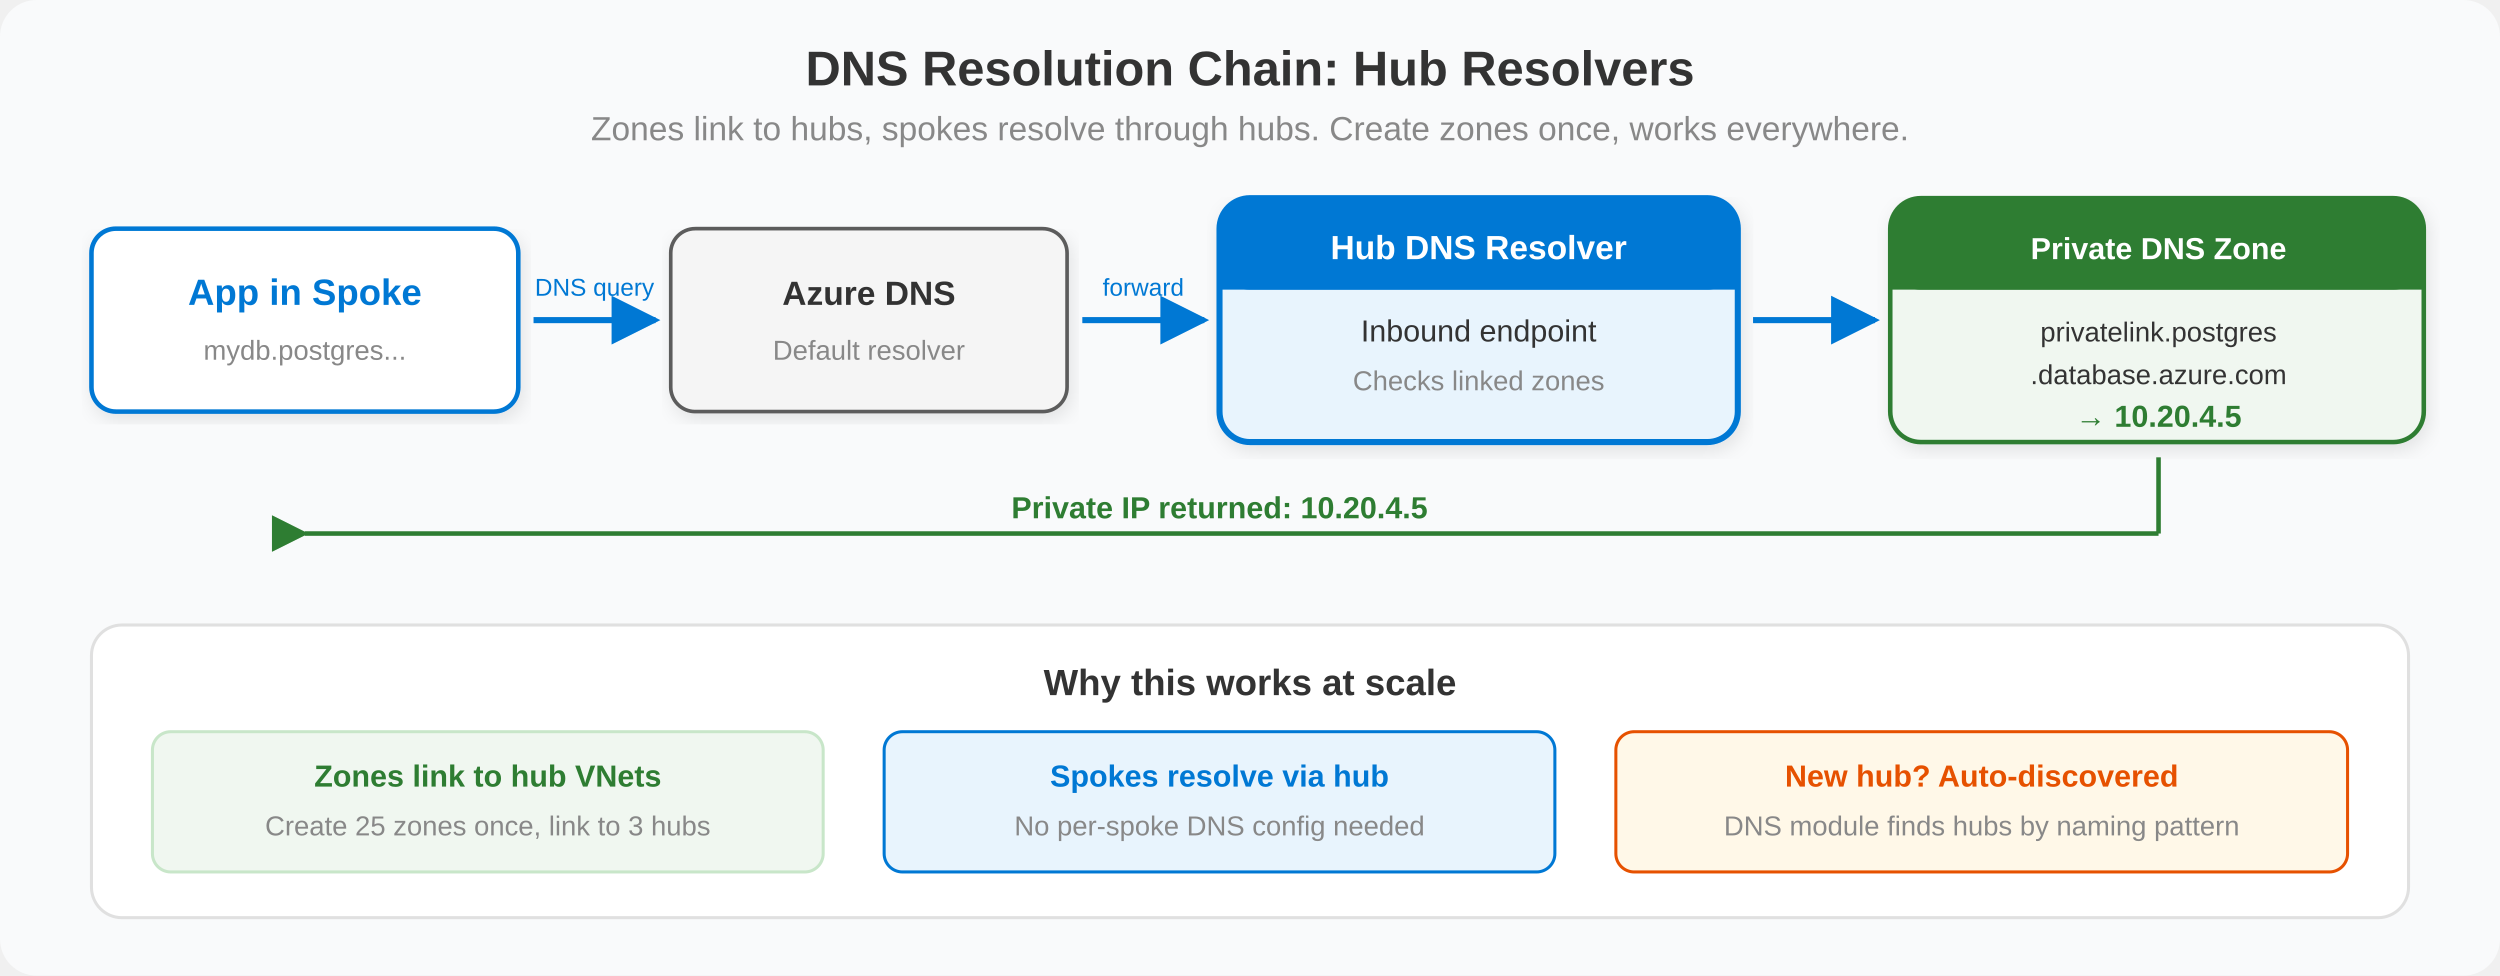
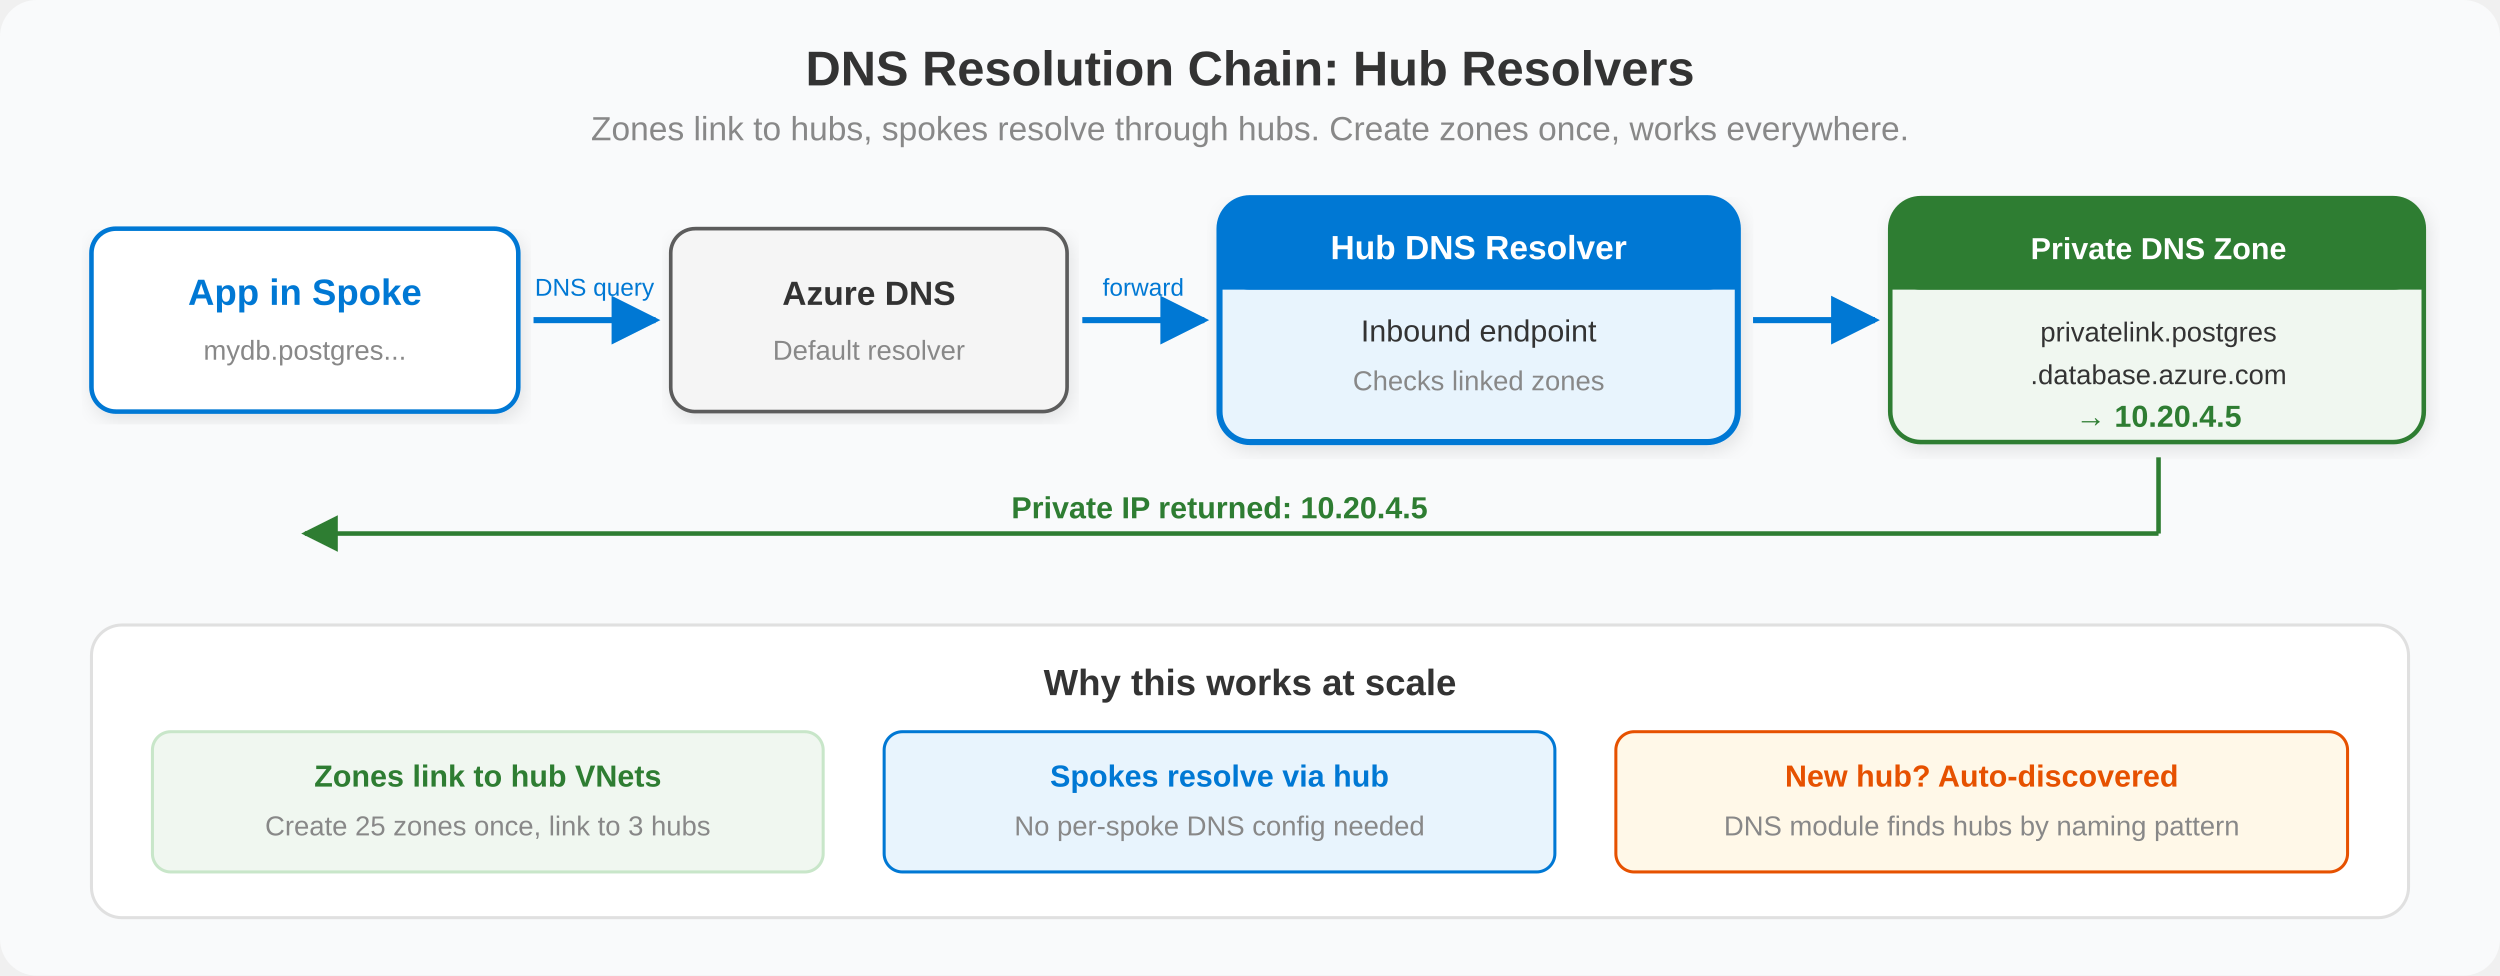
<svg xmlns="http://www.w3.org/2000/svg" viewBox="0 0 820 320" font-family="Segoe UI, Arial, sans-serif">
  <defs>
    <filter id="shadow" x="-3%" y="-3%" width="106%" height="110%">
      <feDropShadow dx="1" dy="2" stdDeviation="3" flood-color="#00000018" />
    </filter>
-     <marker id="arrow" viewBox="0 0 10 10" refX="9" refY="5" markerWidth="8" markerHeight="8" orient="auto-start-auto">
+     <marker id="arrow" viewBox="0 0 10 10" refX="9" refY="5" markerWidth="8" markerHeight="8" orient="auto">
      <path d="M 0 0 L 10 5 L 0 10 z" fill="#0078d4" />
    </marker>
-     <marker id="arrowG" viewBox="0 0 10 10" refX="9" refY="5" markerWidth="8" markerHeight="8" orient="auto-start-auto">
+     <marker id="arrowG" viewBox="0 0 10 10" refX="9" refY="5" markerWidth="8" markerHeight="8" orient="auto">
      <path d="M 0 0 L 10 5 L 0 10 z" fill="#2e7d32" />
    </marker>
  </defs>
  <rect width="820" height="320" rx="12" fill="#f9fafb" />
  <text x="410" y="28" text-anchor="middle" fill="#333" font-size="16" font-weight="700">DNS Resolution Chain: Hub Resolvers</text>
  <text x="410" y="46" text-anchor="middle" fill="#888" font-size="11">Zones link to hubs, spokes resolve through hubs. Create zones once, works everywhere.</text>
  <g filter="url(#shadow)">
    <rect x="30" y="75" width="140" height="60" rx="8" fill="#fff" stroke="#0078d4" stroke-width="1.5" />
    <text x="100" y="100" text-anchor="middle" fill="#0078d4" font-size="12" font-weight="700">App in Spoke</text>
    <text x="100" y="118" text-anchor="middle" fill="#888" font-size="9">mydb.postgres...</text>
  </g>
  <line x1="175" y1="105" x2="215" y2="105" stroke="#0078d4" stroke-width="2" marker-end="url(#arrow)" />
  <text x="195" y="97" text-anchor="middle" fill="#0078d4" font-size="8">DNS query</text>
  <g filter="url(#shadow)">
    <rect x="220" y="75" width="130" height="60" rx="8" fill="#f5f5f5" stroke="#5c5c5c" stroke-width="1.2" />
    <text x="285" y="100" text-anchor="middle" fill="#333" font-size="11" font-weight="600">Azure DNS</text>
    <text x="285" y="118" text-anchor="middle" fill="#888" font-size="9">Default resolver</text>
  </g>
  <line x1="355" y1="105" x2="395" y2="105" stroke="#0078d4" stroke-width="2" marker-end="url(#arrow)" />
  <text x="375" y="97" text-anchor="middle" fill="#0078d4" font-size="8">forward</text>
  <g filter="url(#shadow)">
    <rect x="400" y="65" width="170" height="80" rx="10" fill="#e8f4fd" stroke="#0078d4" stroke-width="2" />
    <rect x="400" y="65" width="170" height="30" rx="10" fill="#0078d4" />
    <rect x="400" y="81" width="170" height="14" fill="#0078d4" />
    <text x="485" y="85" text-anchor="middle" fill="#fff" font-size="11" font-weight="700">Hub DNS Resolver</text>
  </g>
  <text x="485" y="112" text-anchor="middle" fill="#333" font-size="10">Inbound endpoint</text>
  <text x="485" y="128" text-anchor="middle" fill="#888" font-size="9">Checks linked zones</text>
  <line x1="575" y1="105" x2="615" y2="105" stroke="#0078d4" stroke-width="2" marker-end="url(#arrow)" />
  <g filter="url(#shadow)">
    <rect x="620" y="65" width="175" height="80" rx="10" fill="#f0f7f0" stroke="#2e7d32" stroke-width="1.5" />
    <rect x="620" y="65" width="175" height="30" rx="10" fill="#2e7d32" />
    <rect x="620" y="81" width="175" height="14" fill="#2e7d32" />
    <text x="708" y="85" text-anchor="middle" fill="#fff" font-size="10" font-weight="700">Private DNS Zone</text>
  </g>
  <text x="708" y="112" text-anchor="middle" fill="#333" font-size="9">privatelink.postgres</text>
  <text x="708" y="126" text-anchor="middle" fill="#333" font-size="9">.database.azure.com</text>
  <text x="708" y="140" text-anchor="middle" fill="#2e7d32" font-size="10" font-weight="600">→ 10.20.4.5</text>
  <line x1="708" y1="150" x2="708" y2="175" stroke="#2e7d32" stroke-width="1.5" />
  <line x1="708" y1="175" x2="100" y2="175" stroke="#2e7d32" stroke-width="1.5" marker-end="url(#arrowG)" />
  <text x="400" y="170" text-anchor="middle" fill="#2e7d32" font-size="10" font-weight="600">Private IP returned: 10.20.4.5</text>
  <rect x="30" y="205" width="760" height="96" rx="10" fill="#fff" stroke="#e0e0e0" stroke-width="1" />
  <text x="410" y="228" text-anchor="middle" fill="#333" font-size="12" font-weight="700">Why this works at scale</text>
  <rect x="50" y="240" width="220" height="46" rx="6" fill="#f0f7f0" stroke="#c8e6c9" stroke-width="1" />
  <text x="160" y="258" text-anchor="middle" fill="#2e7d32" font-size="10" font-weight="600">Zones link to hub VNets</text>
  <text x="160" y="274" text-anchor="middle" fill="#888" font-size="9">Create 25 zones once, link to 3 hubs</text>
  <rect x="290" y="240" width="220" height="46" rx="6" fill="#e8f4fd" stroke="#0078d4" stroke-width="1" />
  <text x="400" y="258" text-anchor="middle" fill="#0078d4" font-size="10" font-weight="600">Spokes resolve via hub</text>
  <text x="400" y="274" text-anchor="middle" fill="#888" font-size="9">No per-spoke DNS config needed</text>
  <rect x="530" y="240" width="240" height="46" rx="6" fill="#fff8e8" stroke="#e65100" stroke-width="1" />
  <text x="650" y="258" text-anchor="middle" fill="#e65100" font-size="10" font-weight="600">New hub? Auto-discovered</text>
  <text x="650" y="274" text-anchor="middle" fill="#888" font-size="9">DNS module finds hubs by naming pattern</text>
</svg>
